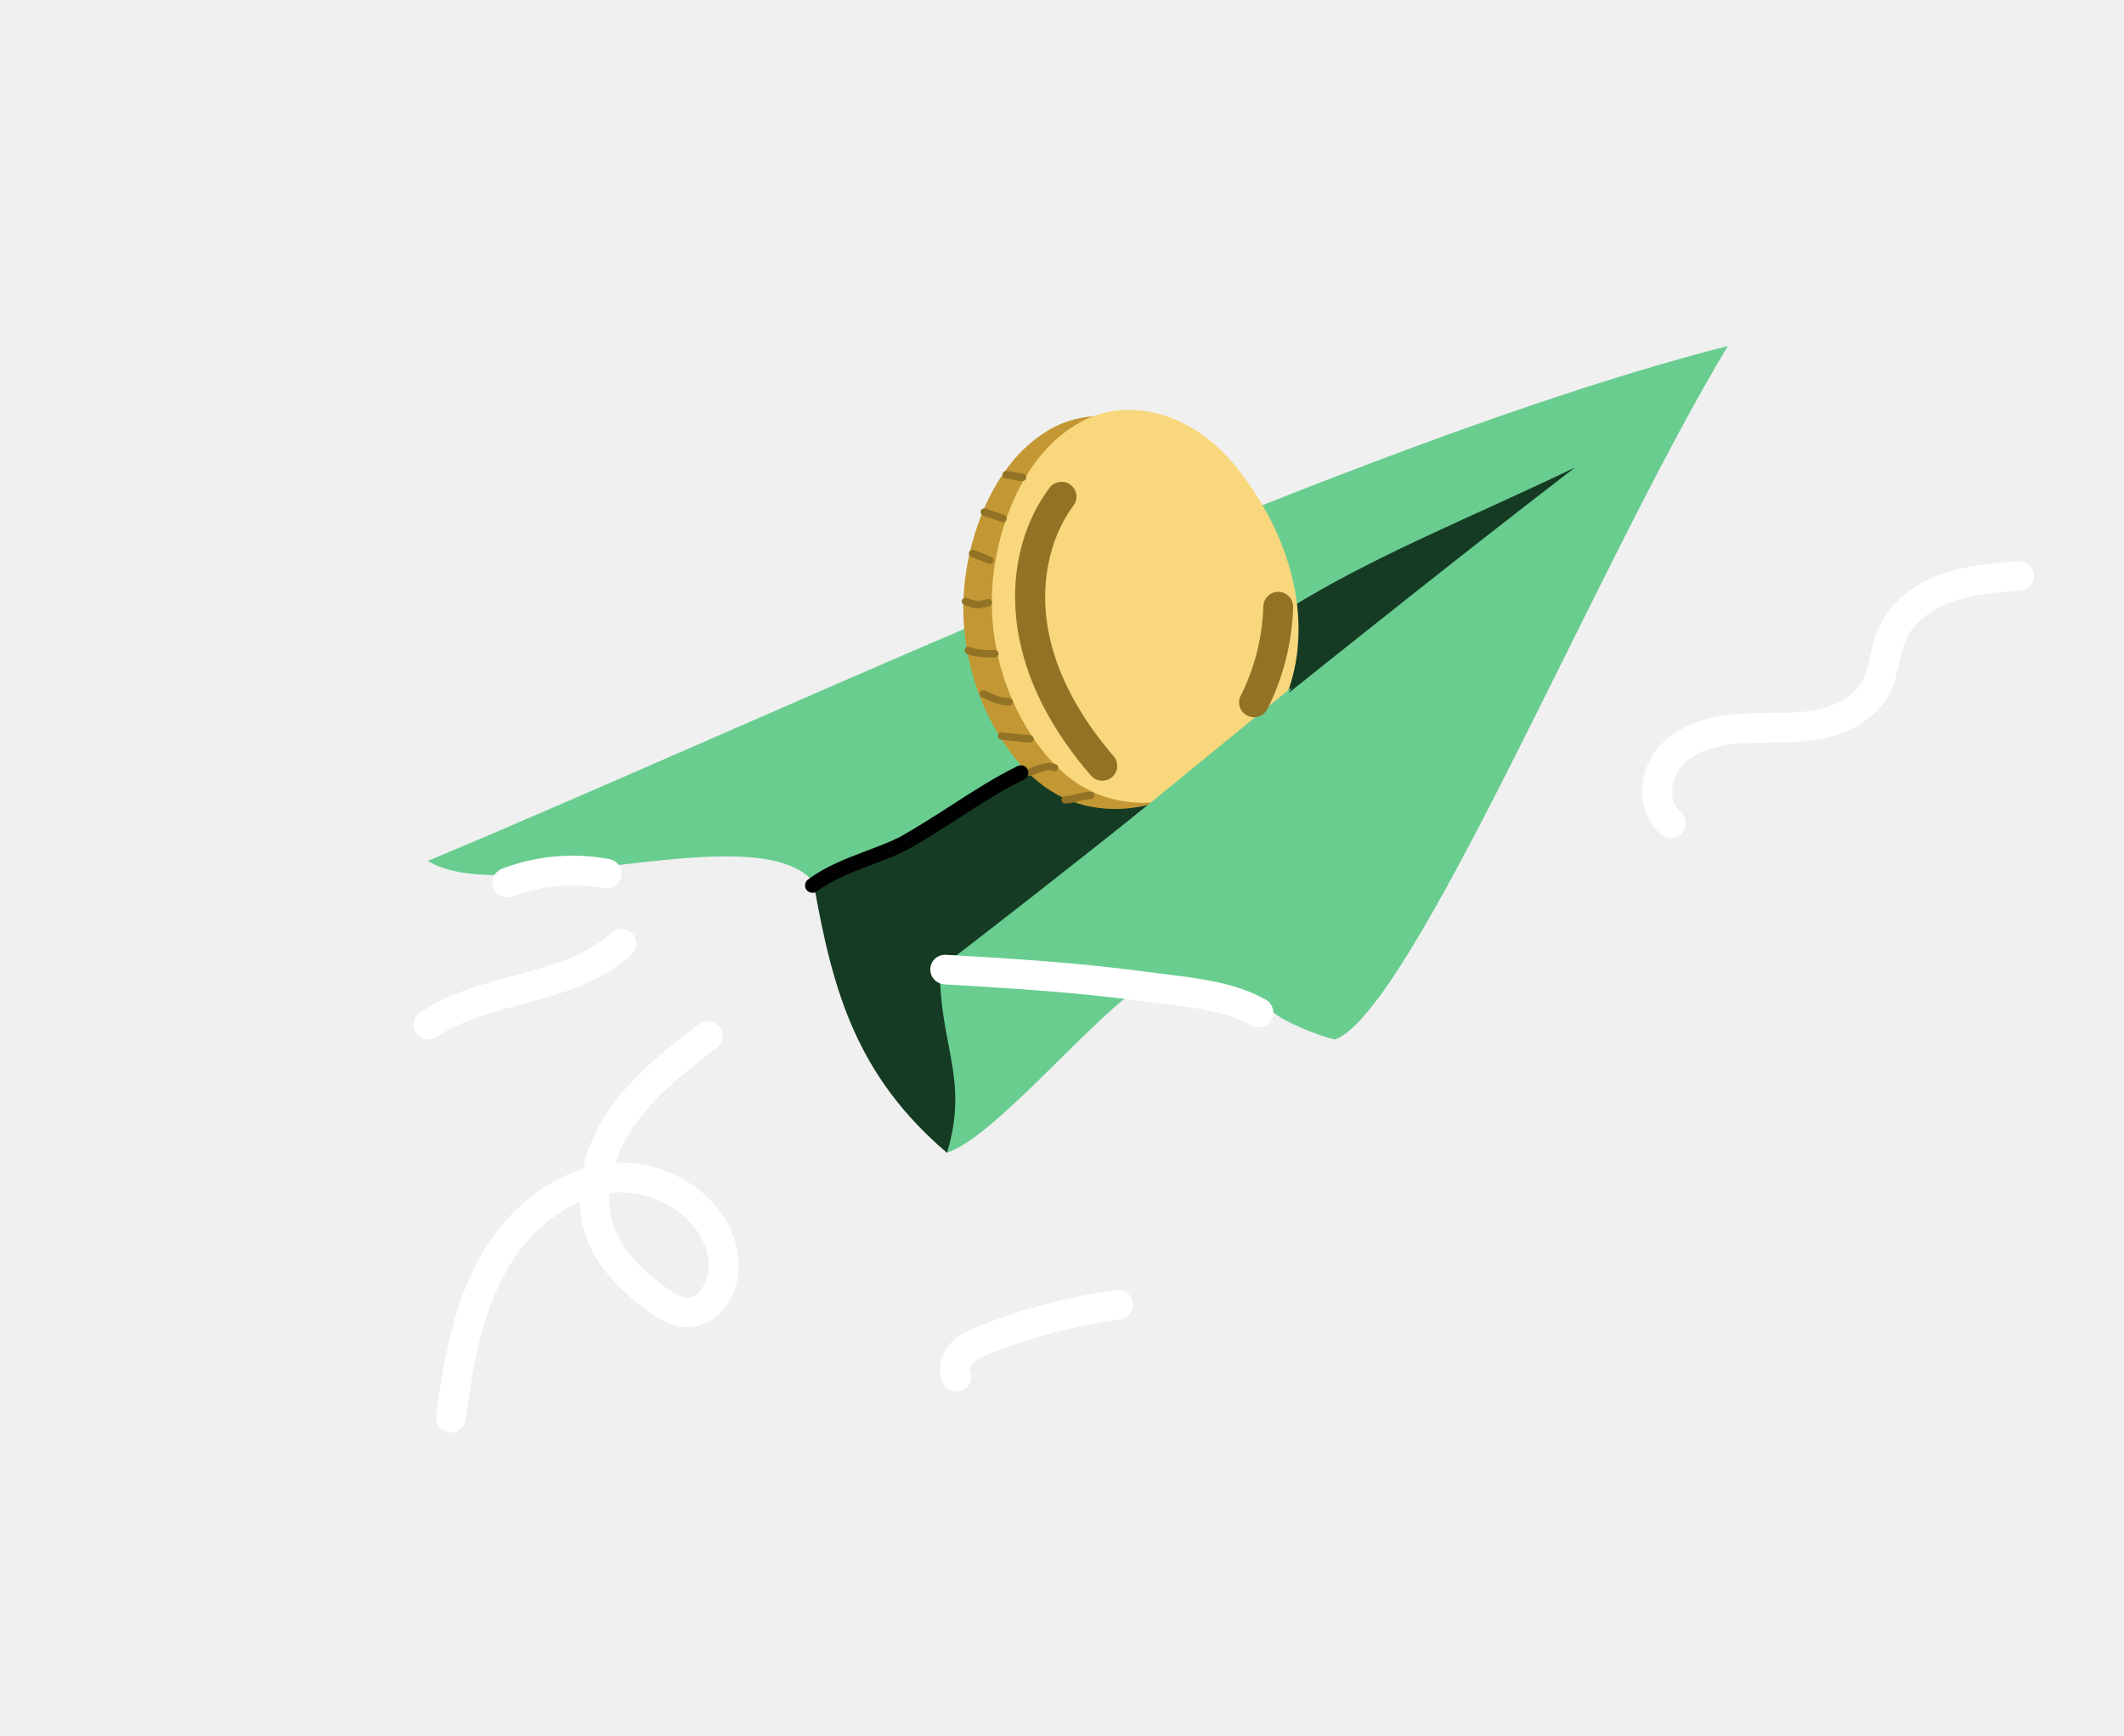
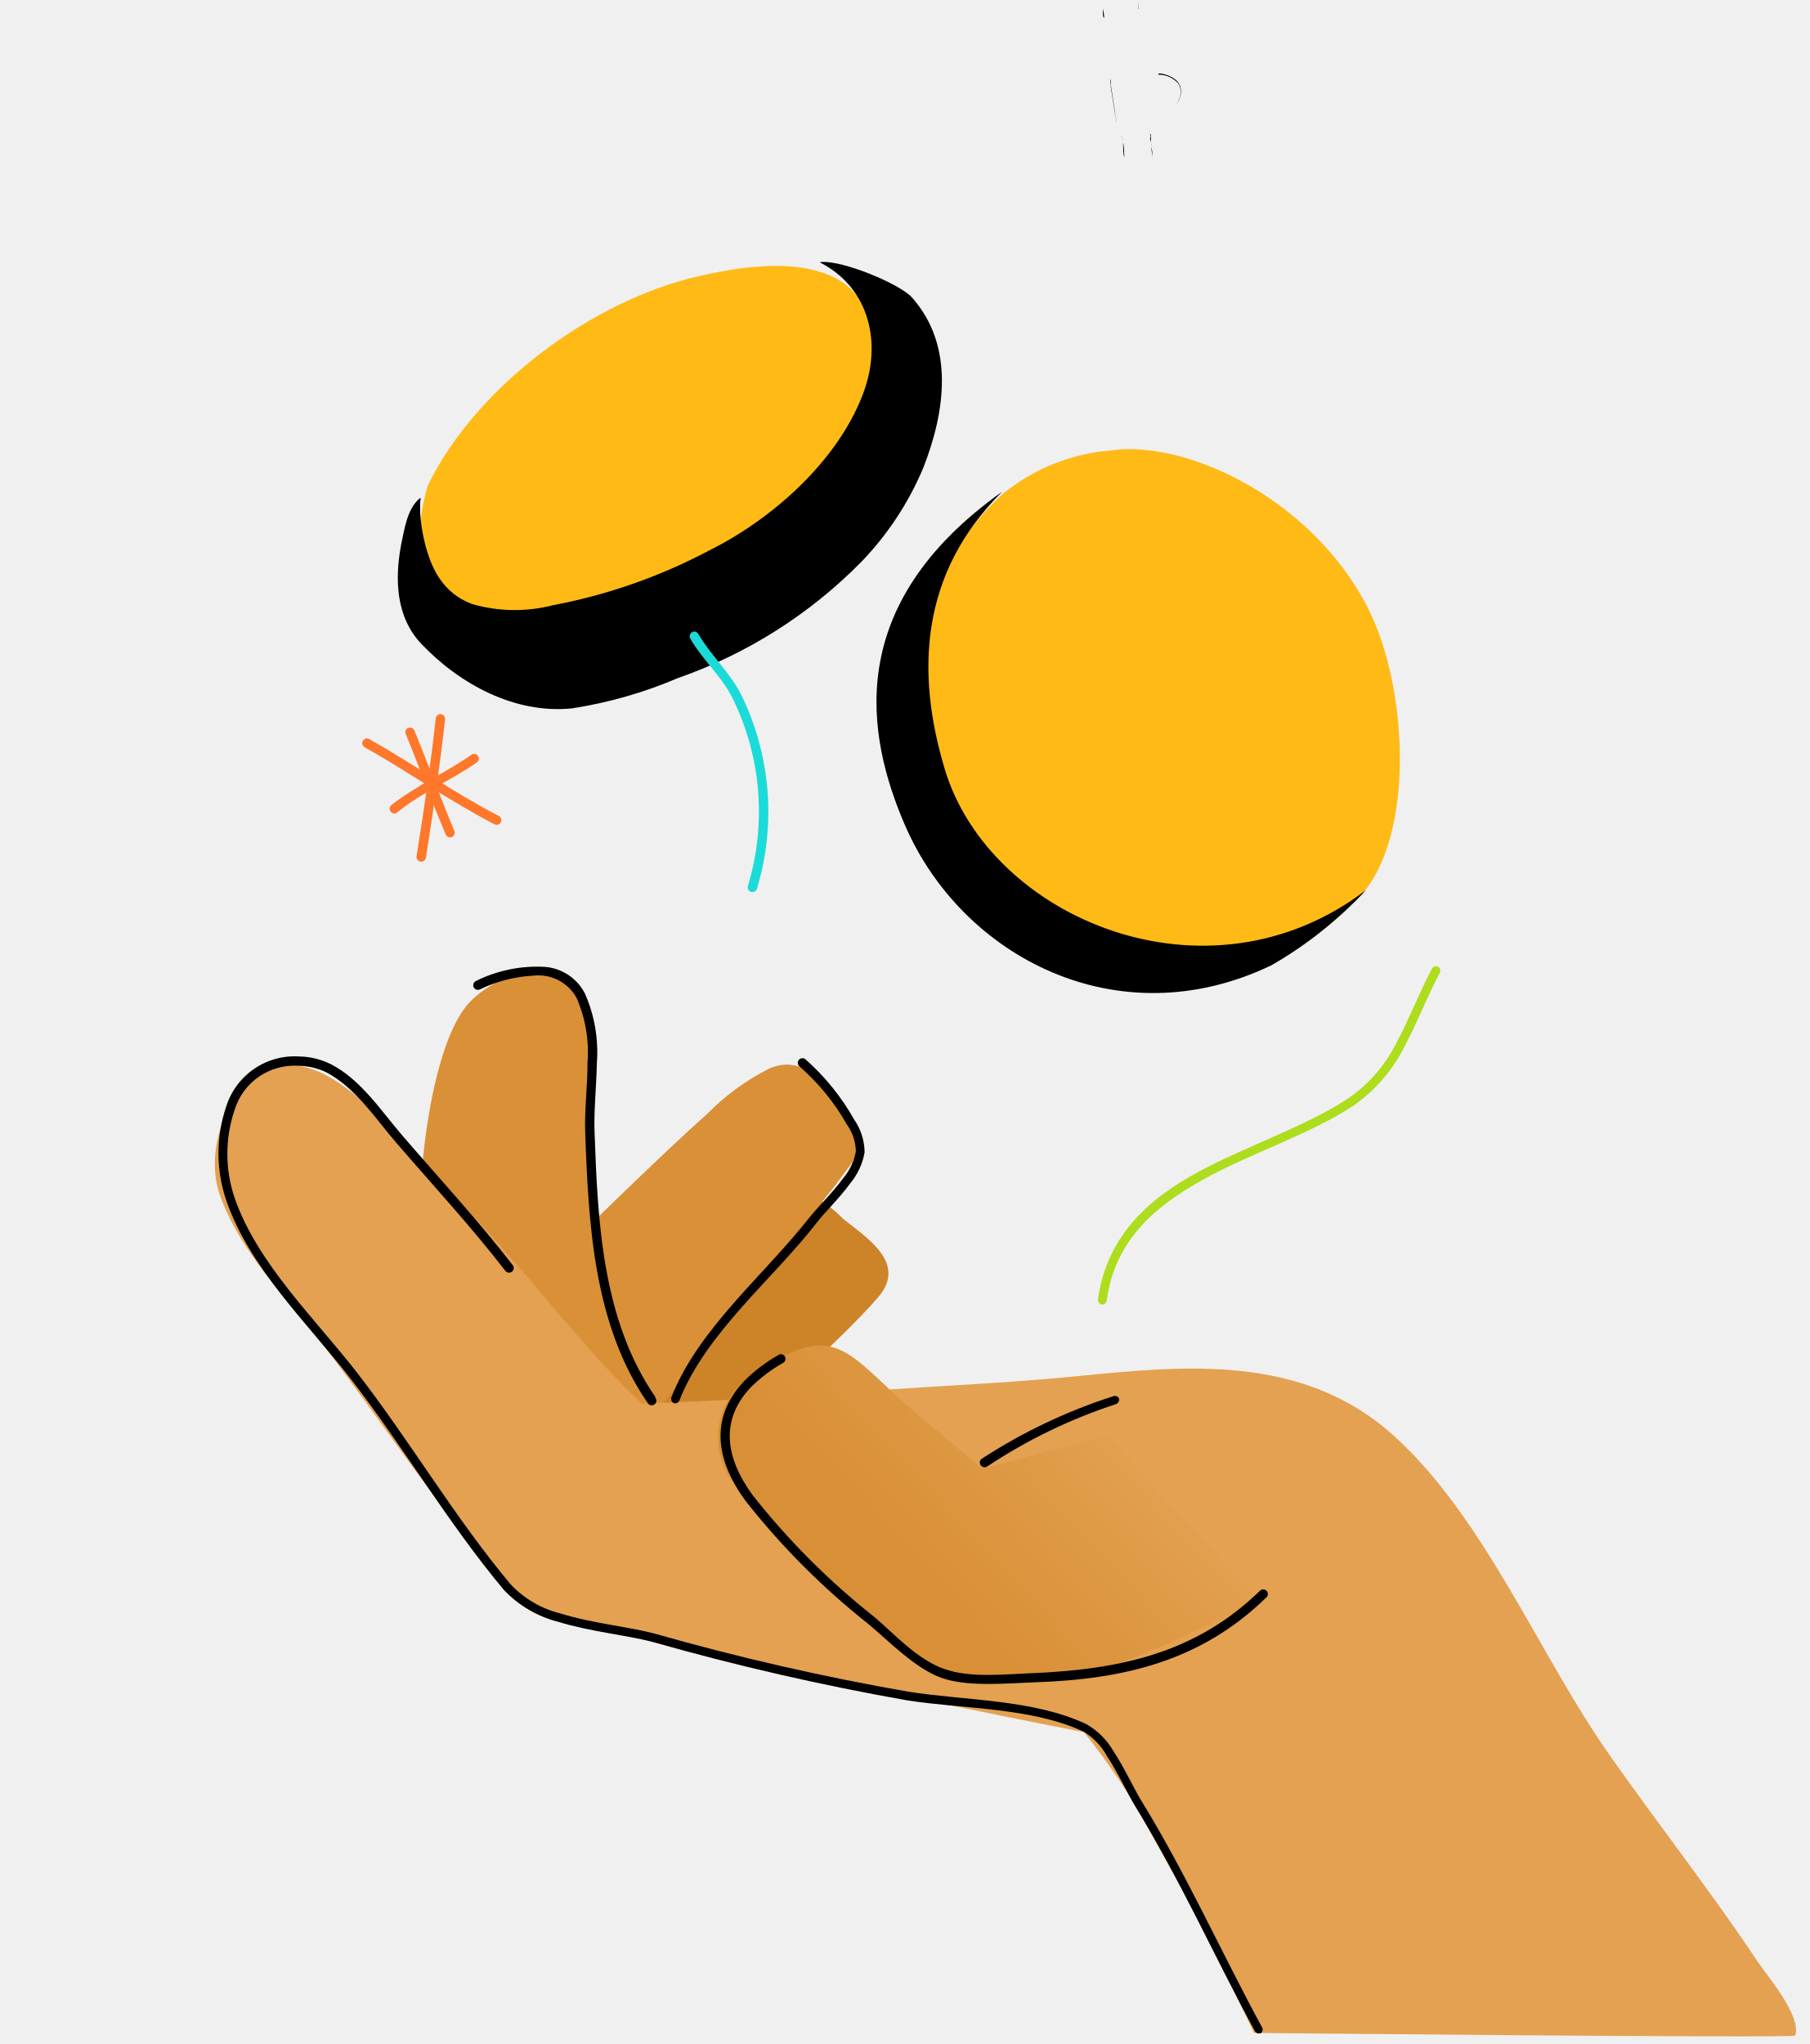
- <svg xmlns="http://www.w3.org/2000/svg" width="164" height="134" viewBox="0 0 164 134" fill="none">
-   <g clip-path="url(#clip0_2028_16804)">
-     <g clip-path="url(#clip1_2028_16804)">
-       <path d="M73.123 89.002C70.486 85.188 65.763 78.383 68.113 76.636C68.746 76.156 68.689 75.14 69.276 74.592C69.979 73.929 70.958 73.667 71.902 73.427C73.976 72.89 76.245 72.376 78.215 73.199C80.15 74.009 84.435 70.47 84.872 72.502C85.368 74.843 89.491 75.14 87.418 76.647C83.663 79.388 76.614 87.849 73.123 88.991V89.002Z" fill="#69CD90" />
-       <path d="M34.812 110.603C35.377 110.603 35.872 110.192 35.953 109.61C36.494 105.624 37.127 101.776 38.913 98.443C40.318 95.805 42.438 93.795 44.753 92.779C44.776 93.738 44.949 94.663 45.271 95.531C46.02 97.598 47.552 99.413 50.086 101.251C50.938 101.868 51.883 102.439 53.035 102.462C53.968 102.462 54.924 102.085 55.649 101.32C56.605 100.315 57.135 98.774 57.032 97.301C56.882 95.302 55.857 93.418 54.152 92.002C52.297 90.472 49.855 89.65 47.517 89.776C47.828 88.84 48.289 87.903 48.899 87.001C50.558 84.569 53 82.696 55.35 80.881C55.857 80.493 55.937 79.773 55.546 79.282C55.154 78.791 54.428 78.7 53.933 79.088C51.434 81.018 48.853 83.005 46.987 85.734C46.008 87.172 45.34 88.714 45.006 90.244C41.735 91.26 38.798 93.807 36.886 97.369C34.927 101.034 34.248 105.099 33.683 109.29C33.603 109.918 34.04 110.489 34.674 110.569C34.732 110.569 34.778 110.569 34.824 110.569L34.812 110.603ZM47.966 92.06C49.625 92.06 51.33 92.676 52.654 93.772C53.887 94.789 54.613 96.113 54.716 97.484C54.774 98.317 54.474 99.231 53.956 99.767C53.68 100.052 53.369 100.223 53.058 100.189C52.551 100.189 51.975 99.813 51.434 99.413C49.291 97.86 48.013 96.376 47.425 94.754C47.126 93.932 47.01 93.042 47.045 92.117C47.126 92.117 47.206 92.094 47.287 92.082C47.506 92.06 47.736 92.048 47.955 92.048L47.966 92.06Z" fill="white" />
-       <path d="M73.851 107.422C74.012 107.422 74.173 107.388 74.334 107.319C74.91 107.057 75.164 106.372 74.899 105.801C74.853 105.709 74.922 105.447 75.118 105.23C75.417 104.921 75.912 104.705 76.442 104.499C79.668 103.22 83.054 102.329 86.498 101.861C87.132 101.77 87.569 101.199 87.477 100.571C87.396 99.942 86.809 99.509 86.175 99.6C82.547 100.091 78.976 101.028 75.567 102.387C74.83 102.683 74.058 103.026 73.436 103.665C72.595 104.545 72.33 105.789 72.791 106.771C72.987 107.194 73.401 107.434 73.839 107.434L73.851 107.422Z" fill="white" />
-       <path d="M33.098 80.244C33.317 80.244 33.548 80.175 33.743 80.049C35.633 78.771 37.913 78.165 40.321 77.514C43.304 76.715 46.391 75.882 48.764 73.689C49.224 73.255 49.259 72.536 48.821 72.079C48.383 71.623 47.658 71.588 47.197 72.022C45.239 73.826 42.555 74.546 39.71 75.311C37.222 75.984 34.642 76.67 32.43 78.165C31.9 78.519 31.762 79.227 32.131 79.753C32.35 80.072 32.718 80.255 33.087 80.255L33.098 80.244Z" fill="white" />
-       <path d="M129.012 64.693C129.346 64.693 129.68 64.545 129.91 64.271C130.313 63.78 130.233 63.06 129.749 62.661C129.288 62.284 129.15 61.736 129.116 61.347C129.046 60.571 129.334 59.726 129.841 59.155C130.74 58.15 132.249 57.556 134.31 57.397C135.059 57.34 135.808 57.34 136.603 57.328C137.778 57.328 138.987 57.317 140.196 57.123C142.8 56.723 144.85 55.455 145.829 53.651C146.278 52.818 146.474 51.95 146.658 51.116C146.797 50.511 146.923 49.94 147.142 49.438C147.695 48.159 148.985 47.086 150.678 46.469C152.325 45.875 154.192 45.738 155.988 45.601C156.622 45.556 157.094 45.007 157.048 44.379C157.002 43.751 156.438 43.272 155.816 43.329C153.869 43.477 151.842 43.626 149.895 44.322C147.603 45.144 145.818 46.686 145.023 48.536C144.723 49.232 144.562 49.94 144.412 50.625C144.251 51.345 144.101 52.018 143.802 52.578C142.903 54.234 140.738 54.736 139.839 54.873C138.791 55.033 137.72 55.044 136.58 55.044C135.785 55.044 134.955 55.044 134.126 55.124C131.442 55.33 129.415 56.175 128.113 57.636C127.18 58.675 126.697 60.137 126.812 61.53C126.904 62.718 127.434 63.745 128.286 64.43C128.505 64.602 128.758 64.682 129.012 64.682V64.693Z" fill="white" />
-       <path d="M62.873 68.459C64.301 76.441 66.098 83.018 73.124 89.002C74.841 83.281 72.537 80.712 72.572 74.751C92.119 66.05 109.224 52.553 122.217 35.665C110.203 38.657 99.122 44.48 88.179 50.258C83.894 52.519 79.598 54.791 75.313 57.052C70.36 59.667 65.004 63.31 62.873 68.459Z" fill="#163B24" />
-       <path d="M33.039 66.46C60.419 55.019 104.638 34.054 133.412 26.712C123.356 43.36 109.153 77.856 103.095 80.254C102.035 80.06 99.075 78.872 98.292 78.13C94.295 74.305 76.556 78.587 72.559 74.75C89.227 61.961 104.961 48.876 121.617 36.087C114.072 39.718 107.103 42.492 100.837 46.192C88.271 53.626 75.692 61.071 63.126 68.504C59.371 62.452 39.075 70.274 33.039 66.46Z" fill="#69CD90" />
-       <path d="M80.875 33.266C77.085 35.538 75.104 40.346 74.54 44.514C73.952 48.91 74.989 53.511 77.431 57.234C78.606 59.027 80.126 60.648 82.073 61.573C84.077 62.532 86.427 62.681 88.592 62.155C93.707 60.911 97.392 55.944 97.968 50.76C98.544 45.575 96.402 40.346 93.061 36.304C91.61 34.545 89.687 33.129 87.475 32.49C84.929 31.759 82.718 32.159 80.886 33.255L80.875 33.266Z" fill="#C39734" />
-       <path d="M83.076 32.789C79.286 35.061 77.305 39.868 76.741 44.036C76.153 48.432 77.19 53.034 79.632 56.756C80.807 58.549 82.327 60.171 84.274 61.096C86.278 62.055 88.628 62.203 90.793 61.678C95.908 60.433 99.594 55.466 100.17 50.282C100.746 45.098 98.603 39.868 95.263 35.826C93.811 34.068 91.888 32.652 89.676 32.012C87.13 31.281 84.919 31.681 83.088 32.777L83.076 32.789Z" fill="#F8D77D" />
-       <path d="M87.441 63.117L99.732 53.068L94.341 64.076L87.441 63.117Z" fill="#69CD90" />
-       <path d="M85.115 60.27C85.38 60.27 85.645 60.179 85.864 59.996C86.347 59.585 86.405 58.866 85.99 58.386C83.33 55.292 81.648 52.118 80.991 48.943C80.243 45.324 80.957 41.612 82.892 39.02C83.272 38.518 83.168 37.798 82.65 37.422C82.143 37.045 81.418 37.148 81.037 37.661C78.688 40.802 77.835 45.084 78.722 49.4C79.448 52.962 81.302 56.48 84.228 59.871C84.459 60.133 84.781 60.27 85.103 60.27H85.115Z" fill="#927326" />
-       <path d="M96.819 55.373C97.245 55.373 97.648 55.145 97.856 54.745C99.088 52.313 99.768 49.584 99.848 46.866C99.86 46.238 99.365 45.713 98.731 45.69C98.109 45.667 97.568 46.17 97.545 46.798C97.476 49.184 96.877 51.582 95.794 53.718C95.506 54.277 95.736 54.962 96.312 55.248C96.473 55.328 96.658 55.373 96.831 55.373H96.819Z" fill="#927326" />
-       <path d="M78.92 37.129C78.92 37.129 78.954 37.129 78.966 37.129C79.127 37.129 79.254 36.992 79.242 36.832C79.242 36.672 79.081 36.547 78.943 36.558C78.793 36.558 78.597 36.512 78.39 36.467C78.159 36.41 77.906 36.352 77.676 36.364C77.514 36.364 77.388 36.501 77.399 36.661C77.399 36.821 77.549 36.946 77.699 36.935C77.837 36.923 78.044 36.98 78.252 37.026C78.471 37.083 78.689 37.14 78.908 37.14L78.92 37.129Z" fill="#927326" />
-       <path d="M77.443 40.326C77.558 40.326 77.674 40.257 77.72 40.131C77.766 39.983 77.697 39.823 77.547 39.766L76.096 39.264C75.946 39.206 75.785 39.286 75.727 39.435C75.681 39.583 75.75 39.743 75.9 39.8L77.351 40.303C77.351 40.303 77.409 40.314 77.443 40.314V40.326Z" fill="#927326" />
-       <path d="M76.443 43.536C76.558 43.536 76.662 43.467 76.708 43.353C76.766 43.205 76.697 43.045 76.547 42.988L75.199 42.462C75.05 42.405 74.888 42.474 74.831 42.622C74.773 42.771 74.842 42.931 74.992 42.988L76.34 43.513C76.34 43.513 76.409 43.536 76.443 43.536Z" fill="#927326" />
-       <path d="M75.497 46.96C75.658 46.96 75.842 46.925 76.096 46.868L76.384 46.8C76.533 46.766 76.637 46.606 76.591 46.457C76.556 46.309 76.395 46.218 76.246 46.252L75.957 46.32C75.462 46.446 75.439 46.434 74.771 46.206L74.644 46.16C74.495 46.115 74.333 46.183 74.276 46.332C74.23 46.48 74.299 46.64 74.449 46.697L74.575 46.743C75.013 46.891 75.232 46.971 75.497 46.971V46.96Z" fill="#927326" />
-       <path d="M76.535 50.754C76.661 50.754 76.754 50.754 76.823 50.754C76.984 50.754 77.111 50.617 77.099 50.457C77.099 50.297 76.972 50.183 76.8 50.183C76.201 50.206 75.325 50.16 74.888 49.954C74.738 49.886 74.577 49.954 74.507 50.103C74.438 50.251 74.507 50.411 74.657 50.48C75.198 50.719 76.051 50.754 76.535 50.754Z" fill="#927326" />
-       <path d="M77.929 54.463C78.079 54.463 78.206 54.349 78.217 54.201C78.217 54.041 78.102 53.904 77.952 53.904C77.249 53.858 76.892 53.698 76.305 53.424L76.04 53.31C75.902 53.242 75.729 53.31 75.66 53.447C75.591 53.596 75.66 53.755 75.798 53.824L76.052 53.938C76.685 54.235 77.111 54.429 77.906 54.475C77.906 54.475 77.918 54.475 77.929 54.475V54.463Z" fill="#927326" />
-       <path d="M79.519 57.339C79.657 57.339 79.784 57.237 79.807 57.088C79.83 56.928 79.714 56.791 79.553 56.768C79.277 56.734 78.862 56.688 78.459 56.654C78.056 56.608 77.653 56.574 77.376 56.54C77.215 56.517 77.077 56.631 77.054 56.791C77.031 56.951 77.146 57.088 77.307 57.111C77.584 57.145 77.998 57.191 78.401 57.225C78.805 57.271 79.208 57.305 79.484 57.339C79.496 57.339 79.507 57.339 79.519 57.339Z" fill="#927326" />
-       <path d="M79.541 59.897C79.541 59.897 79.61 59.897 79.644 59.875L79.794 59.818C80.255 59.635 80.935 59.349 81.303 59.521C81.441 59.589 81.614 59.521 81.683 59.384C81.752 59.235 81.683 59.075 81.545 59.007C80.958 58.733 80.163 59.052 79.575 59.292L79.426 59.349C79.276 59.406 79.207 59.578 79.264 59.726C79.311 59.84 79.414 59.909 79.529 59.909L79.541 59.897Z" fill="#927326" />
-       <path d="M82.259 62.033C82.616 62.033 82.973 61.93 83.307 61.85C83.63 61.77 83.929 61.69 84.229 61.69C84.39 61.69 84.517 61.553 84.505 61.393C84.505 61.233 84.402 61.119 84.206 61.119C83.849 61.119 83.492 61.222 83.158 61.302C82.835 61.382 82.536 61.462 82.236 61.462C82.075 61.462 81.948 61.599 81.96 61.759C81.96 61.918 82.098 62.033 82.248 62.033H82.259Z" fill="#927326" />
-       <path d="M62.745 68.927C62.871 68.927 62.986 68.892 63.09 68.812C64.311 67.899 65.855 67.305 67.352 66.746C68.32 66.38 69.241 66.026 70.082 65.592C71.522 64.782 72.823 63.937 74.079 63.126C75.772 62.03 77.373 61.002 79.078 60.169C79.366 60.031 79.481 59.689 79.343 59.403C79.205 59.118 78.859 59.004 78.571 59.141C76.809 60.009 75.185 61.048 73.457 62.167C72.213 62.966 70.923 63.8 69.529 64.588C68.757 64.987 67.87 65.318 66.937 65.672C65.371 66.266 63.747 66.883 62.387 67.899C62.134 68.093 62.088 68.447 62.272 68.698C62.387 68.847 62.56 68.927 62.733 68.927H62.745Z" fill="#000100" />
-       <path d="M97.163 79.307C97.566 79.307 97.958 79.101 98.165 78.725C98.476 78.176 98.281 77.48 97.728 77.172C95.481 75.915 92.901 75.584 90.621 75.287C88.559 75.025 86.543 74.762 84.527 74.557C80.692 74.157 76.81 73.929 73.055 73.712C72.387 73.677 71.868 74.157 71.834 74.785C71.799 75.413 72.283 75.95 72.916 75.996C76.649 76.212 80.507 76.441 84.285 76.829C86.278 77.034 88.271 77.286 90.263 77.548C92.487 77.834 94.733 78.119 96.587 79.158C96.772 79.261 96.956 79.307 97.152 79.307H97.163Z" fill="white" />
-       <path d="M39.18 69.28C39.318 69.28 39.456 69.258 39.594 69.201C41.794 68.356 44.282 68.138 46.621 68.572C47.243 68.698 47.842 68.287 47.968 67.659C48.084 67.042 47.681 66.437 47.047 66.323C44.271 65.798 41.403 66.06 38.765 67.065C38.166 67.294 37.878 67.956 38.108 68.538C38.281 68.995 38.719 69.269 39.18 69.269V69.28Z" fill="white" />
-     </g>
-   </g>
+ <svg xmlns="http://www.w3.org/2000/svg" width="116" height="131" viewBox="0 0 116 131" fill="none">
+   <path fill-rule="evenodd" clip-rule="evenodd" d="M26.979 78.479C26.749 75.219 27.669 67.039 29.979 64.369C31.449 62.669 35.649 60.819 37.209 63.369C38.769 65.919 38.049 69.159 37.949 71.879C37.789 76.549 37.949 84.669 37.829 89.359" fill="#DA9036" />
+   <path fill-rule="evenodd" clip-rule="evenodd" d="M50.328 89.192L46.078 94.732L38.178 90.122L47.648 79.762L51.848 76.512C52.664 76.924 53.408 77.468 54.048 78.122C55.588 79.352 58.048 80.902 56.398 83.002C56.038 83.442 55.648 83.852 55.258 84.262C53.628 85.962 51.908 87.492 50.328 89.192Z" fill="#CD8328" />
+   <path fill-rule="evenodd" clip-rule="evenodd" d="M34.608 81.659C37.328 78.969 42.478 73.919 45.338 71.379C46.502 70.195 47.853 69.211 49.338 68.469C51.498 67.559 53.068 69.469 54.158 71.159C54.558 71.779 55.238 72.489 55.158 73.279C54.975 73.917 54.662 74.509 54.238 75.019C53.346 76.253 52.388 77.439 51.368 78.569C48.088 82.569 42.878 89.689 39.548 93.569" fill="#DA9036" />
+   <path fill-rule="evenodd" clip-rule="evenodd" d="M41.128 89.96C37.258 86.269 34.128 81.96 30.458 78.09C28.038 75.519 23.458 69.749 20.078 68.549C15.538 66.95 12.818 72.99 14.078 76.549C15.378 80.26 18.458 83.279 20.808 86.329C24.728 91.409 28.368 97.2 32.858 101.81C35.228 104.25 43.778 105.339 49.348 106.739C55.458 108.279 69.488 111.019 69.488 111.019C70.655 112.495 71.74 114.034 72.738 115.629C74.568 119.019 76.568 122.369 78.248 125.84L80.378 130.289C80.378 130.289 115.008 130.639 115.068 130.459C115.488 129.219 113.258 126.609 112.678 125.749C109.678 121.239 106.278 116.919 103.158 112.469C98.638 106.039 95.158 97.269 89.328 92.01C83.498 86.749 75.998 87.51 68.928 88.21C63.708 88.73 58.448 88.87 53.228 89.35C49.578 89.6 44.778 89.809 41.128 89.96Z" fill="#E3A151" />
+   <path fill-rule="evenodd" clip-rule="evenodd" d="M70.938 92.009C66.288 93.309 62.938 94.109 62.938 94.109C62.938 94.109 58.138 90.109 57.378 89.389C53.968 86.199 53.048 84.849 48.168 88.119C47.616 88.49 47.146 88.971 46.788 89.532C46.431 90.093 46.193 90.722 46.091 91.38C45.988 92.038 46.023 92.709 46.193 93.353C46.363 93.996 46.664 94.598 47.078 95.119C49.539 98.423 52.389 101.418 55.568 104.039C57.298 105.439 60.468 107.409 60.468 107.409C60.468 107.409 66.308 108.069 69.118 107.409C72.488 106.609 77.958 103.929 80.698 102.599" fill="url(#paint0_linear_2962_42902)" />
+   <path fill-rule="evenodd" clip-rule="evenodd" d="M27.428 31.1C26.318 34.76 26.928 38.44 29.928 40.61C32.678 42.61 40.068 42.74 49.168 36.48C60.248 28.85 57.608 21.48 54.558 18.54C51.968 16.08 46.558 17.31 44.918 17.67C38.058 19.18 30.548 24.71 27.428 31.1Z" fill="#FFBA16" />
+   <path fill-rule="evenodd" clip-rule="evenodd" d="M52.538 16.809C55.808 18.48 56.538 22.09 55.298 25.29C53.648 29.599 49.468 33.289 45.438 35.289C42.299 36.95 38.928 38.13 35.438 38.789C33.732 39.228 31.94 39.201 30.248 38.709C28.368 37.999 27.598 36.41 27.178 34.58C27.045 33.998 26.962 33.406 26.928 32.809V32.239C26.928 32.13 26.998 31.86 26.928 31.919C26.088 32.59 25.928 33.919 25.708 34.919C25.298 37.13 25.368 39.55 27.018 41.279C29.478 43.859 33.018 45.77 36.658 45.4C38.994 45.04 41.275 44.388 43.448 43.459C47.878 41.913 51.894 39.371 55.188 36.029C56.889 34.274 58.245 32.215 59.188 29.959C60.588 26.38 61.188 22.149 58.458 19.07C57.698 18.2 53.838 16.59 52.538 16.809Z" fill="black" />
+   <path fill-rule="evenodd" clip-rule="evenodd" d="M71.188 28.871C75.948 28.161 83.938 31.871 87.578 38.771C90.408 44.141 90.718 54.261 86.838 57.771C77.398 66.401 62.298 57.171 60.148 49.651C58.208 42.841 59.058 36.361 64.278 31.651C66.245 30.044 68.655 29.074 71.188 28.871Z" fill="#FFBA16" />
+   <path fill-rule="evenodd" clip-rule="evenodd" d="M57.998 52.872C55.528 47.142 53.998 38.782 64.238 31.512C58.948 36.752 58.698 43.132 60.558 49.302C63.428 58.852 77.398 64.802 87.558 57.042C85.792 58.943 83.749 60.568 81.498 61.862C71.638 66.602 61.638 61.302 57.998 52.872Z" fill="black" />
+   <path fill-rule="evenodd" clip-rule="evenodd" d="M70.938 83.341C71.468 79.491 73.998 77.341 77.058 75.631C80.118 73.921 83.908 72.721 86.678 70.911C88.131 69.919 89.299 68.564 90.068 66.981C90.858 65.511 91.458 63.901 92.278 62.361C92.314 62.295 92.325 62.218 92.308 62.144C92.292 62.071 92.249 62.006 92.188 61.961C92.153 61.942 92.114 61.931 92.074 61.927C92.034 61.923 91.994 61.928 91.955 61.94C91.917 61.952 91.882 61.972 91.851 61.998C91.821 62.024 91.796 62.056 91.778 62.091C90.958 63.631 90.358 65.241 89.568 66.711C88.847 68.206 87.747 69.485 86.378 70.421C83.628 72.221 79.938 73.421 76.798 75.111C73.658 76.801 70.938 79.201 70.378 83.271C70.369 83.351 70.391 83.43 70.44 83.493C70.488 83.557 70.559 83.599 70.638 83.611C70.713 83.612 70.784 83.584 70.84 83.534C70.895 83.484 70.93 83.416 70.938 83.341Z" fill="#ADDD1C" />
+   <path fill-rule="evenodd" clip-rule="evenodd" d="M48.518 56.96C49.772 52.805 49.396 48.329 47.468 44.44C46.728 43.04 45.548 41.98 44.758 40.63C44.741 40.595 44.716 40.565 44.686 40.54C44.655 40.515 44.62 40.497 44.583 40.487C44.545 40.476 44.505 40.474 44.467 40.48C44.428 40.485 44.391 40.499 44.358 40.52C44.323 40.539 44.292 40.565 44.267 40.596C44.242 40.627 44.224 40.663 44.214 40.701C44.204 40.74 44.201 40.78 44.207 40.819C44.213 40.859 44.227 40.897 44.248 40.93C45.018 42.28 46.248 43.33 46.938 44.72C48.795 48.466 49.152 52.779 47.938 56.78C47.914 56.857 47.922 56.94 47.959 57.012C47.997 57.083 48.061 57.136 48.138 57.16C48.215 57.184 48.298 57.176 48.37 57.139C48.441 57.101 48.494 57.037 48.518 56.96Z" fill="#1ADBD8" />
+   <path fill-rule="evenodd" clip-rule="evenodd" d="M80.908 129.96C78.298 125.16 76.058 120.14 73.198 115.48C72.698 114.68 72.098 113.34 71.378 112.25C70.965 111.527 70.368 110.927 69.648 110.51C66.268 108.9 61.878 109 58.218 108.42C52.74 107.466 47.316 106.224 41.968 104.7C40.268 104.25 37.968 104.04 35.968 103.42C34.734 103.121 33.612 102.472 32.738 101.55C29.178 97.31 26.298 92.38 22.898 87.99C20.198 84.51 16.498 80.99 15.038 76.77C14.418 74.941 14.418 72.959 15.038 71.13C15.304 70.262 15.856 69.51 16.604 68.998C17.353 68.486 18.254 68.243 19.158 68.31C19.772 68.318 20.376 68.462 20.928 68.73C22.798 69.73 24.018 71.63 25.358 73.19C27.718 75.93 30.188 78.6 32.408 81.47C32.46 81.525 32.53 81.559 32.605 81.565C32.68 81.571 32.755 81.549 32.815 81.502C32.874 81.455 32.913 81.388 32.925 81.314C32.937 81.239 32.92 81.163 32.878 81.1C30.658 78.23 28.178 75.55 25.808 72.8C24.418 71.19 23.138 69.19 21.198 68.2C20.576 67.892 19.893 67.724 19.198 67.71C18.168 67.64 17.145 67.918 16.292 68.501C15.44 69.083 14.808 69.935 14.498 70.92C13.838 72.865 13.838 74.974 14.498 76.92C15.978 81.25 19.698 84.79 22.438 88.32C25.848 92.71 28.738 97.65 32.298 101.9C33.249 102.904 34.467 103.615 35.808 103.95C37.808 104.57 40.158 104.79 41.858 105.24C47.228 106.764 52.672 108.012 58.168 108.98C61.788 109.54 66.108 109.42 69.448 110.98C70.067 111.351 70.578 111.879 70.928 112.51C71.648 113.59 72.248 114.92 72.738 115.72C75.598 120.37 77.828 125.38 80.428 130.17C80.447 130.205 80.473 130.236 80.504 130.261C80.535 130.286 80.57 130.304 80.608 130.316C80.646 130.327 80.686 130.33 80.726 130.326C80.765 130.321 80.804 130.309 80.838 130.29C80.883 130.249 80.914 130.195 80.926 130.136C80.939 130.077 80.933 130.015 80.908 129.96Z" fill="black" />
+   <path fill-rule="evenodd" clip-rule="evenodd" d="M41.998 89.519C38.598 84.59 38.308 78.269 38.108 72.519C38.058 71.18 38.228 69.629 38.258 68.109C38.368 66.596 38.107 65.079 37.498 63.69C37.256 63.21 36.896 62.8 36.451 62.499C36.007 62.198 35.492 62.016 34.958 61.969C33.421 61.876 31.887 62.186 30.508 62.87C30.436 62.904 30.381 62.965 30.353 63.04C30.325 63.114 30.327 63.196 30.358 63.27C30.392 63.341 30.454 63.396 30.529 63.422C30.604 63.449 30.686 63.444 30.758 63.41C31.831 62.892 32.997 62.593 34.188 62.529C34.739 62.465 35.297 62.567 35.791 62.822C36.284 63.076 36.691 63.473 36.958 63.959C37.526 65.262 37.766 66.683 37.658 68.1C37.658 69.629 37.458 71.189 37.508 72.54C37.718 78.45 38.048 84.889 41.508 89.909C41.528 89.947 41.555 89.979 41.589 90.005C41.622 90.03 41.661 90.049 41.702 90.058C41.743 90.068 41.785 90.069 41.827 90.061C41.868 90.053 41.908 90.037 41.942 90.013C41.977 89.989 42.006 89.958 42.028 89.922C42.05 89.886 42.064 89.845 42.069 89.804C42.074 89.762 42.071 89.719 42.058 89.679C42.046 89.639 42.025 89.601 41.998 89.57V89.519Z" fill="black" />
+   <path fill-rule="evenodd" clip-rule="evenodd" d="M43.548 89.75C45.268 85.4 49.548 81.98 52.358 78.35C52.878 77.68 53.808 76.79 54.488 75.85C54.969 75.277 55.29 74.587 55.418 73.85C55.409 73.099 55.176 72.367 54.748 71.75C53.932 70.303 52.881 69.002 51.638 67.9C51.608 67.872 51.572 67.85 51.533 67.837C51.494 67.823 51.452 67.818 51.411 67.821C51.37 67.825 51.33 67.836 51.293 67.856C51.257 67.875 51.225 67.902 51.199 67.935C51.173 67.967 51.155 68.005 51.144 68.045C51.134 68.085 51.132 68.126 51.138 68.167C51.145 68.208 51.16 68.247 51.182 68.282C51.204 68.317 51.234 68.347 51.268 68.37C52.468 69.419 53.482 70.663 54.268 72.05C54.637 72.557 54.842 73.163 54.858 73.79C54.741 74.423 54.462 75.016 54.048 75.51C53.368 76.44 52.448 77.33 51.918 77.99C49.038 81.67 44.768 85.14 43.038 89.54C43.008 89.613 43.008 89.695 43.038 89.768C43.068 89.841 43.126 89.899 43.198 89.93C43.268 89.949 43.343 89.942 43.408 89.908C43.473 89.875 43.523 89.818 43.548 89.75Z" fill="black" />
+   <path fill-rule="evenodd" clip-rule="evenodd" d="M49.938 86.818C49.117 87.277 48.364 87.845 47.698 88.508C45.408 90.938 45.938 93.698 47.808 96.218C50.111 99.14 52.749 101.781 55.668 104.088C56.998 105.208 58.668 106.928 60.328 107.528C61.988 108.128 64.458 107.888 66.328 107.818C72.028 107.628 76.958 106.468 81.138 102.408C81.173 102.383 81.202 102.351 81.223 102.314C81.245 102.276 81.258 102.235 81.262 102.192C81.266 102.15 81.26 102.106 81.246 102.066C81.232 102.025 81.21 101.988 81.18 101.957C81.15 101.926 81.115 101.902 81.075 101.886C81.035 101.87 80.992 101.863 80.949 101.865C80.906 101.866 80.864 101.878 80.826 101.897C80.788 101.917 80.754 101.944 80.728 101.978C76.658 105.928 71.858 106.978 66.308 107.228C64.488 107.288 62.258 107.578 60.508 106.958C58.758 106.338 57.318 104.708 56.038 103.628C53.154 101.349 50.546 98.742 48.268 95.858C46.588 93.588 46.048 91.108 48.118 88.918C48.745 88.294 49.455 87.759 50.228 87.328C50.287 87.283 50.327 87.218 50.341 87.145C50.355 87.072 50.341 86.997 50.303 86.933C50.264 86.87 50.203 86.823 50.132 86.802C50.061 86.78 49.985 86.786 49.918 86.818H49.938Z" fill="black" />
+   <path fill-rule="evenodd" clip-rule="evenodd" d="M71.338 89.491C68.369 90.444 65.541 91.789 62.928 93.491C62.864 93.535 62.82 93.603 62.805 93.68C62.79 93.756 62.806 93.836 62.848 93.901C62.893 93.967 62.962 94.014 63.04 94.031C63.119 94.047 63.2 94.033 63.268 93.991C65.828 92.29 68.607 90.944 71.528 89.991C71.603 89.964 71.663 89.909 71.699 89.839C71.734 89.768 71.741 89.687 71.718 89.611C71.681 89.548 71.621 89.501 71.551 89.479C71.481 89.457 71.406 89.461 71.338 89.491Z" fill="black" />
+   <path fill-rule="evenodd" clip-rule="evenodd" d="M71.188 5.112C71.183 5.198 71.183 5.285 71.188 5.372C71.298 6.152 71.438 6.932 71.548 7.712C71.548 7.802 71.548 7.892 71.548 7.972C71.548 7.972 71.548 8.052 71.548 7.972C71.548 7.972 71.548 7.912 71.548 7.882C71.548 7.622 71.478 7.362 71.438 7.102C71.348 6.492 71.238 5.892 71.158 5.282C71.164 5.222 71.164 5.161 71.158 5.102L71.188 5.112Z" fill="black" />
+   <path fill-rule="evenodd" clip-rule="evenodd" d="M71.888 8.719C71.94 8.847 71.974 8.982 71.988 9.119C71.988 9.449 71.988 9.829 72.058 10.119C72.058 9.849 72.058 9.459 71.988 9.119C71.966 8.976 71.929 8.835 71.878 8.699H71.818H71.458H70.088H71.488H71.848L71.888 8.719Z" fill="black" />
+   <path fill-rule="evenodd" clip-rule="evenodd" d="M73.768 8.62C73.775 8.67 73.775 8.72 73.768 8.77C73.768 8.88 73.768 8.99 73.768 9.06C73.768 9.32 73.838 9.59 73.878 9.85V10.19C73.878 10.03 73.878 9.88 73.828 9.73C73.778 9.58 73.828 9.28 73.748 9.05C73.668 8.82 73.748 8.83 73.748 8.72C73.744 8.673 73.727 8.628 73.698 8.59H73.448H72.558C72.558 8.59 72.558 8.59 72.508 8.59H73.458H73.708L73.768 8.62Z" fill="black" />
+   <path fill-rule="evenodd" clip-rule="evenodd" d="M74.258 4.791H74.398C74.615 4.807 74.826 4.865 75.02 4.963C75.214 5.061 75.386 5.196 75.528 5.361C75.614 5.499 75.666 5.655 75.678 5.817C75.69 5.979 75.663 6.142 75.598 6.291C75.569 6.373 75.536 6.453 75.498 6.531C75.457 6.611 75.41 6.688 75.358 6.761C75.417 6.687 75.468 6.607 75.508 6.521C75.555 6.442 75.592 6.358 75.618 6.271C75.703 6.077 75.725 5.862 75.68 5.655C75.635 5.449 75.526 5.262 75.368 5.121C75.079 4.895 74.733 4.753 74.368 4.711H74.248L74.258 4.791Z" fill="black" />
+   <path fill-rule="evenodd" clip-rule="evenodd" d="M72.998 0.561C72.998 0.381 72.938 0.211 72.918 0.031L72.978 0.441C72.973 0.488 72.973 0.535 72.978 0.581C72.978 0.581 73.008 0.561 72.998 0.561Z" fill="black" />
+   <path fill-rule="evenodd" clip-rule="evenodd" d="M70.769 1.128C70.769 1.128 70.769 1.128 70.769 1.068C70.769 0.898 70.719 0.718 70.689 0.548V0.328C70.689 0.328 70.689 0.458 70.689 0.528C70.689 0.598 70.689 0.728 70.689 0.828C70.689 0.928 70.689 1.028 70.739 1.128C70.739 1.128 70.769 1.138 70.769 1.128Z" fill="black" />
+   <path fill-rule="evenodd" clip-rule="evenodd" d="M23.368 47.888C26.178 49.468 28.828 51.348 31.698 52.828C31.733 52.847 31.771 52.859 31.81 52.862C31.849 52.866 31.888 52.861 31.926 52.849C31.963 52.837 31.998 52.817 32.027 52.791C32.057 52.766 32.081 52.734 32.098 52.698C32.134 52.629 32.141 52.549 32.119 52.474C32.097 52.399 32.046 52.336 31.978 52.298C29.118 50.818 26.468 48.948 23.668 47.368C23.599 47.328 23.517 47.318 23.44 47.338C23.363 47.359 23.298 47.409 23.258 47.478C23.218 47.547 23.207 47.629 23.228 47.706C23.249 47.783 23.299 47.849 23.368 47.888Z" fill="#FE772A" />
+   <path fill-rule="evenodd" clip-rule="evenodd" d="M27.928 46.041C27.608 48.981 27.168 51.951 26.698 54.881C26.689 54.959 26.71 55.037 26.756 55.1C26.803 55.163 26.871 55.206 26.948 55.221C27.028 55.233 27.108 55.213 27.174 55.167C27.239 55.12 27.284 55.05 27.298 54.971C27.768 52.031 28.198 49.061 28.528 46.101C28.534 46.022 28.509 45.944 28.459 45.882C28.409 45.821 28.337 45.781 28.258 45.771C28.219 45.767 28.179 45.771 28.141 45.782C28.103 45.794 28.068 45.812 28.037 45.837C28.006 45.862 27.981 45.893 27.962 45.928C27.944 45.963 27.932 46.002 27.928 46.041Z" fill="#FE772A" />
+   <path fill-rule="evenodd" clip-rule="evenodd" d="M26.008 47.041C26.888 49.181 27.668 51.351 28.568 53.481C28.583 53.519 28.606 53.552 28.634 53.581C28.663 53.609 28.697 53.631 28.734 53.646C28.772 53.661 28.811 53.668 28.852 53.667C28.892 53.667 28.931 53.658 28.968 53.641C29.004 53.626 29.037 53.604 29.064 53.576C29.091 53.548 29.112 53.515 29.126 53.478C29.14 53.442 29.147 53.403 29.145 53.364C29.144 53.325 29.135 53.287 29.118 53.251C28.228 51.121 27.438 48.951 26.558 46.811C26.527 46.739 26.469 46.681 26.396 46.651C26.323 46.621 26.241 46.621 26.168 46.651C26.131 46.666 26.098 46.687 26.07 46.715C26.041 46.742 26.019 46.775 26.004 46.812C25.989 46.848 25.982 46.888 25.983 46.927C25.983 46.967 25.992 47.005 26.008 47.041Z" fill="#FE772A" />
+   <path fill-rule="evenodd" clip-rule="evenodd" d="M25.448 52.08C26.998 50.79 28.919 50.02 30.569 48.86C30.631 48.814 30.673 48.745 30.686 48.669C30.699 48.592 30.682 48.514 30.639 48.45C30.616 48.417 30.588 48.388 30.555 48.366C30.522 48.344 30.484 48.329 30.445 48.322C30.406 48.314 30.366 48.315 30.327 48.323C30.288 48.331 30.251 48.347 30.218 48.37C28.558 49.54 26.628 50.37 25.058 51.62C25.006 51.677 24.977 51.752 24.977 51.83C24.977 51.907 25.006 51.982 25.058 52.04C25.108 52.092 25.174 52.125 25.246 52.132C25.318 52.139 25.39 52.121 25.448 52.08Z" fill="#FE772A" />
  <defs>
-     <clipPath id="clip0_2028_16804">
-       <rect width="163" height="134" fill="white" transform="translate(0.560547)" />
-     </clipPath>
-     <clipPath id="clip1_2028_16804">
-       <rect width="163" height="134" fill="white" transform="translate(0.560547)" />
-     </clipPath>
+     <linearGradient id="paint0_linear_2962_42902" x1="58.722" y1="101.155" x2="70.738" y2="89.964" gradientUnits="userSpaceOnUse">
+       <stop stop-color="#D98F35" />
+       <stop offset="1" stop-color="#E3A151" />
+     </linearGradient>
  </defs>
</svg>
